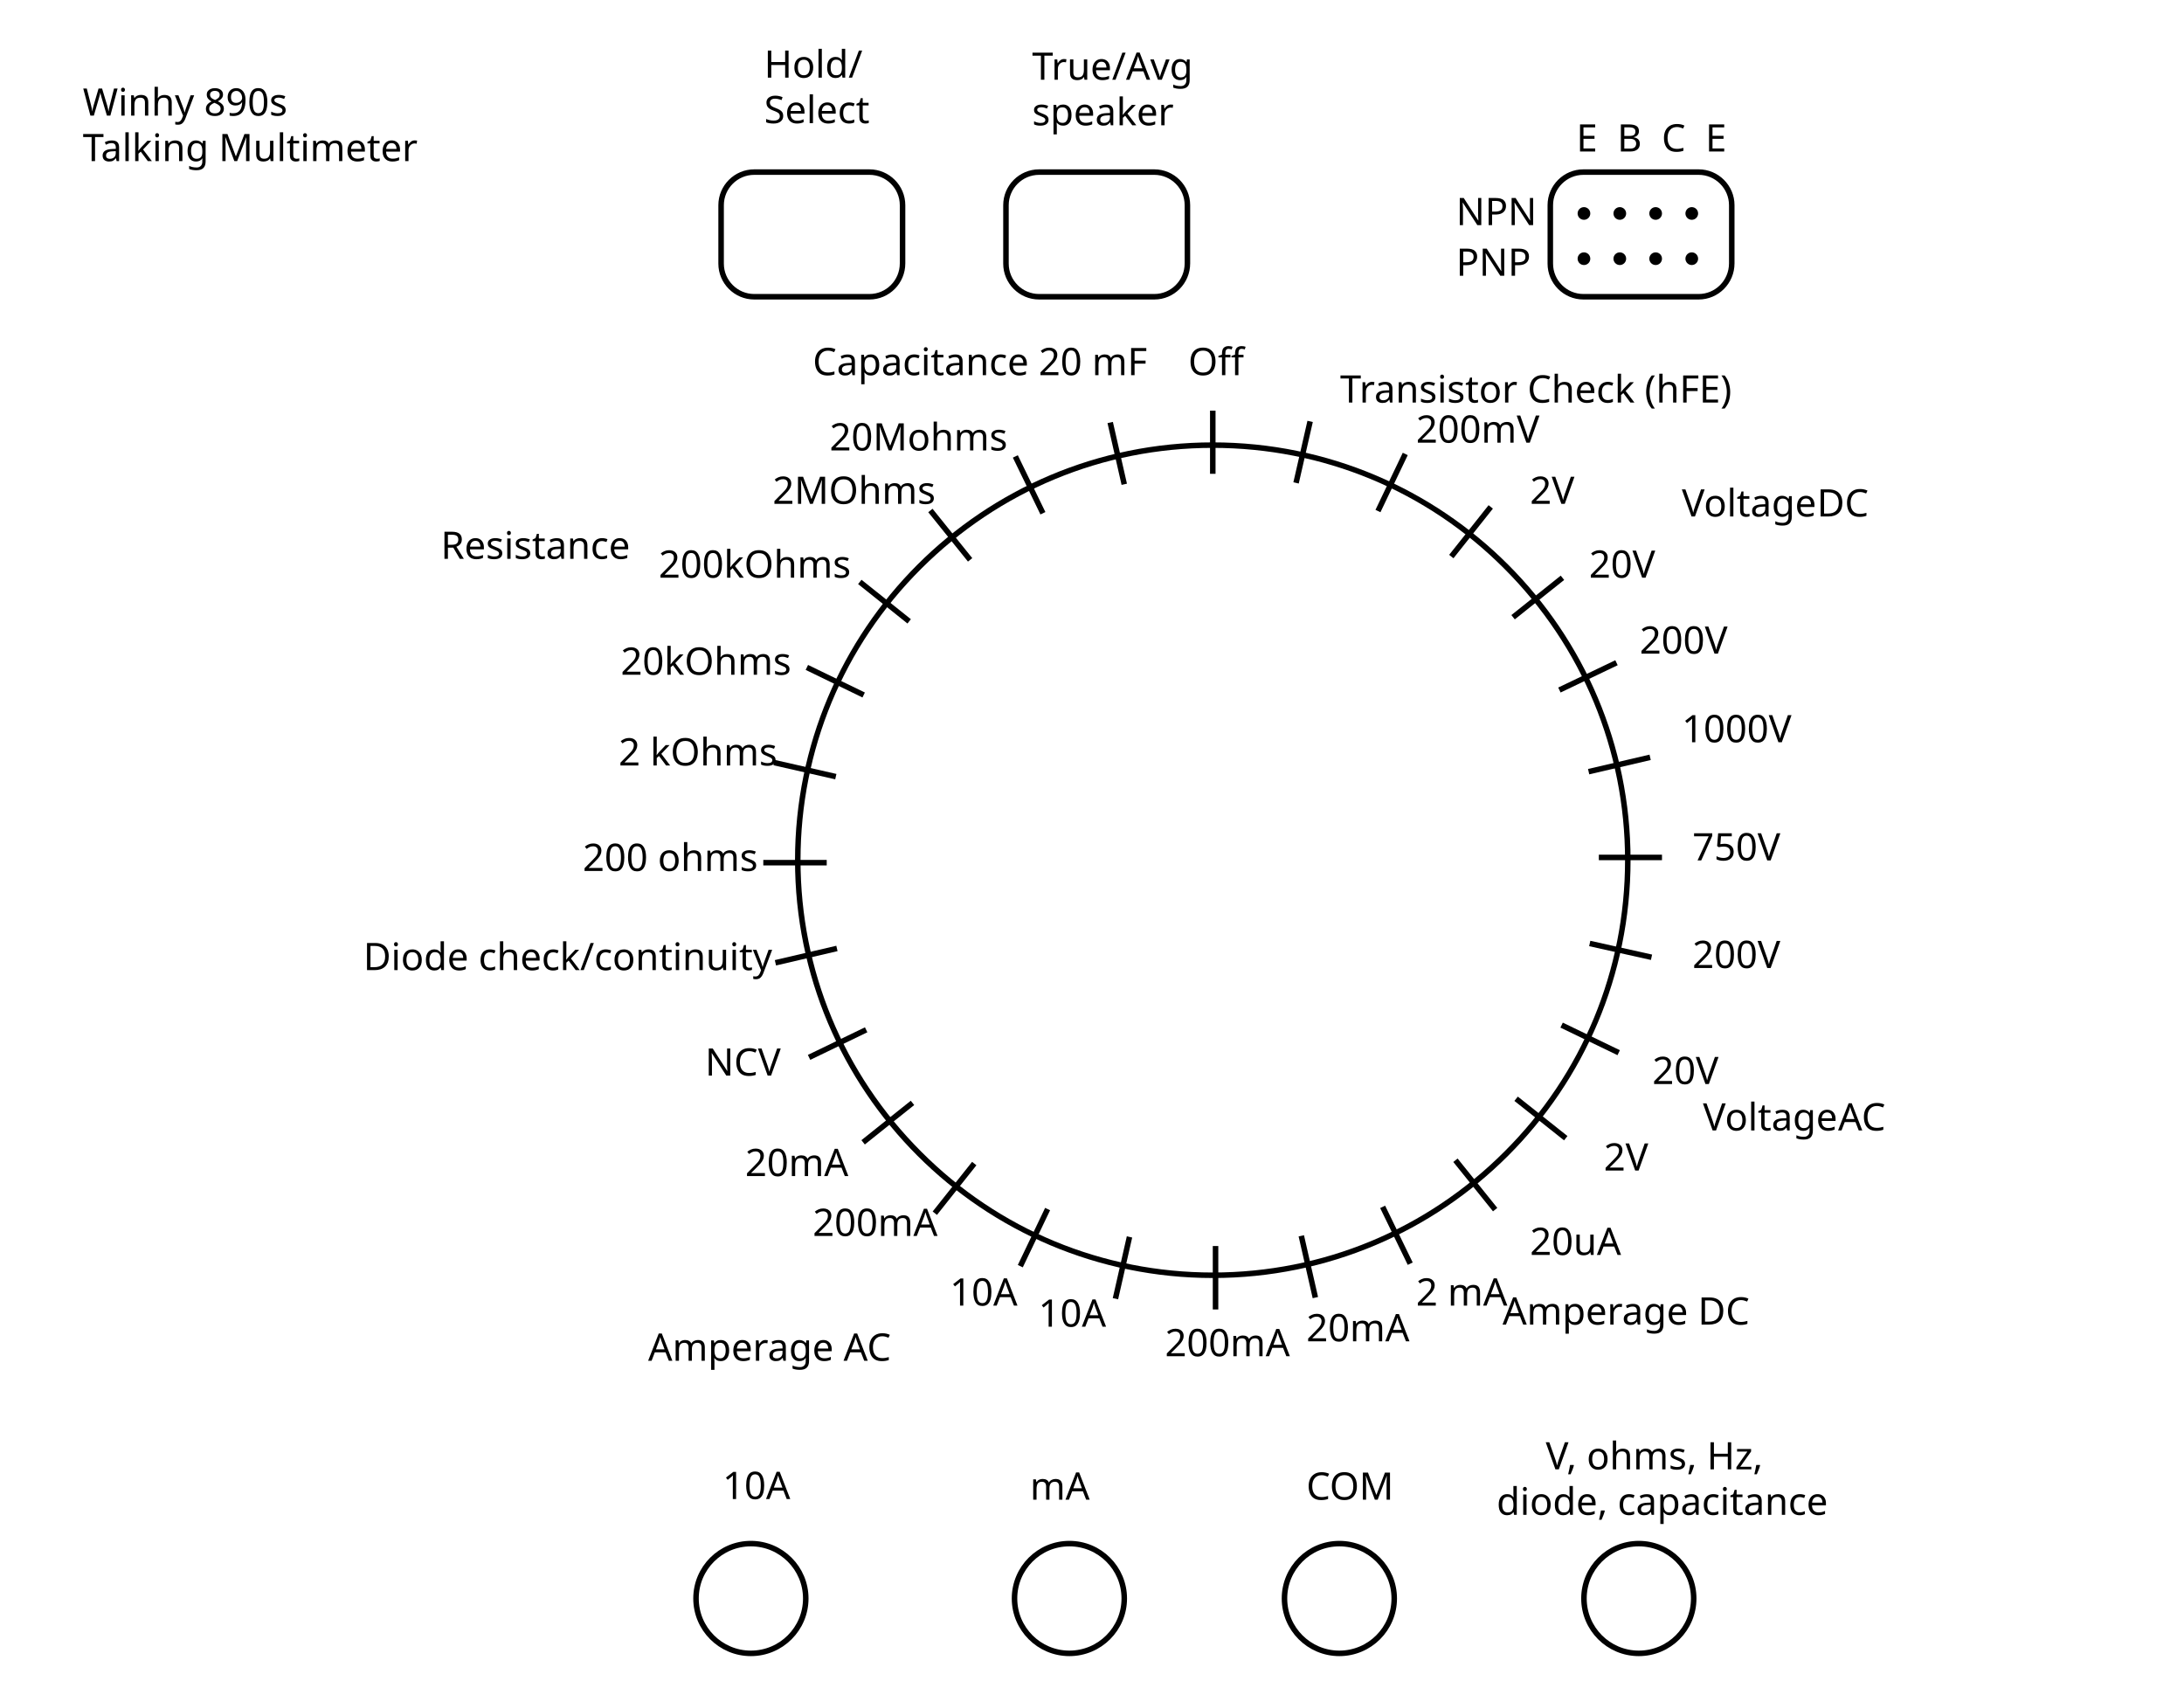
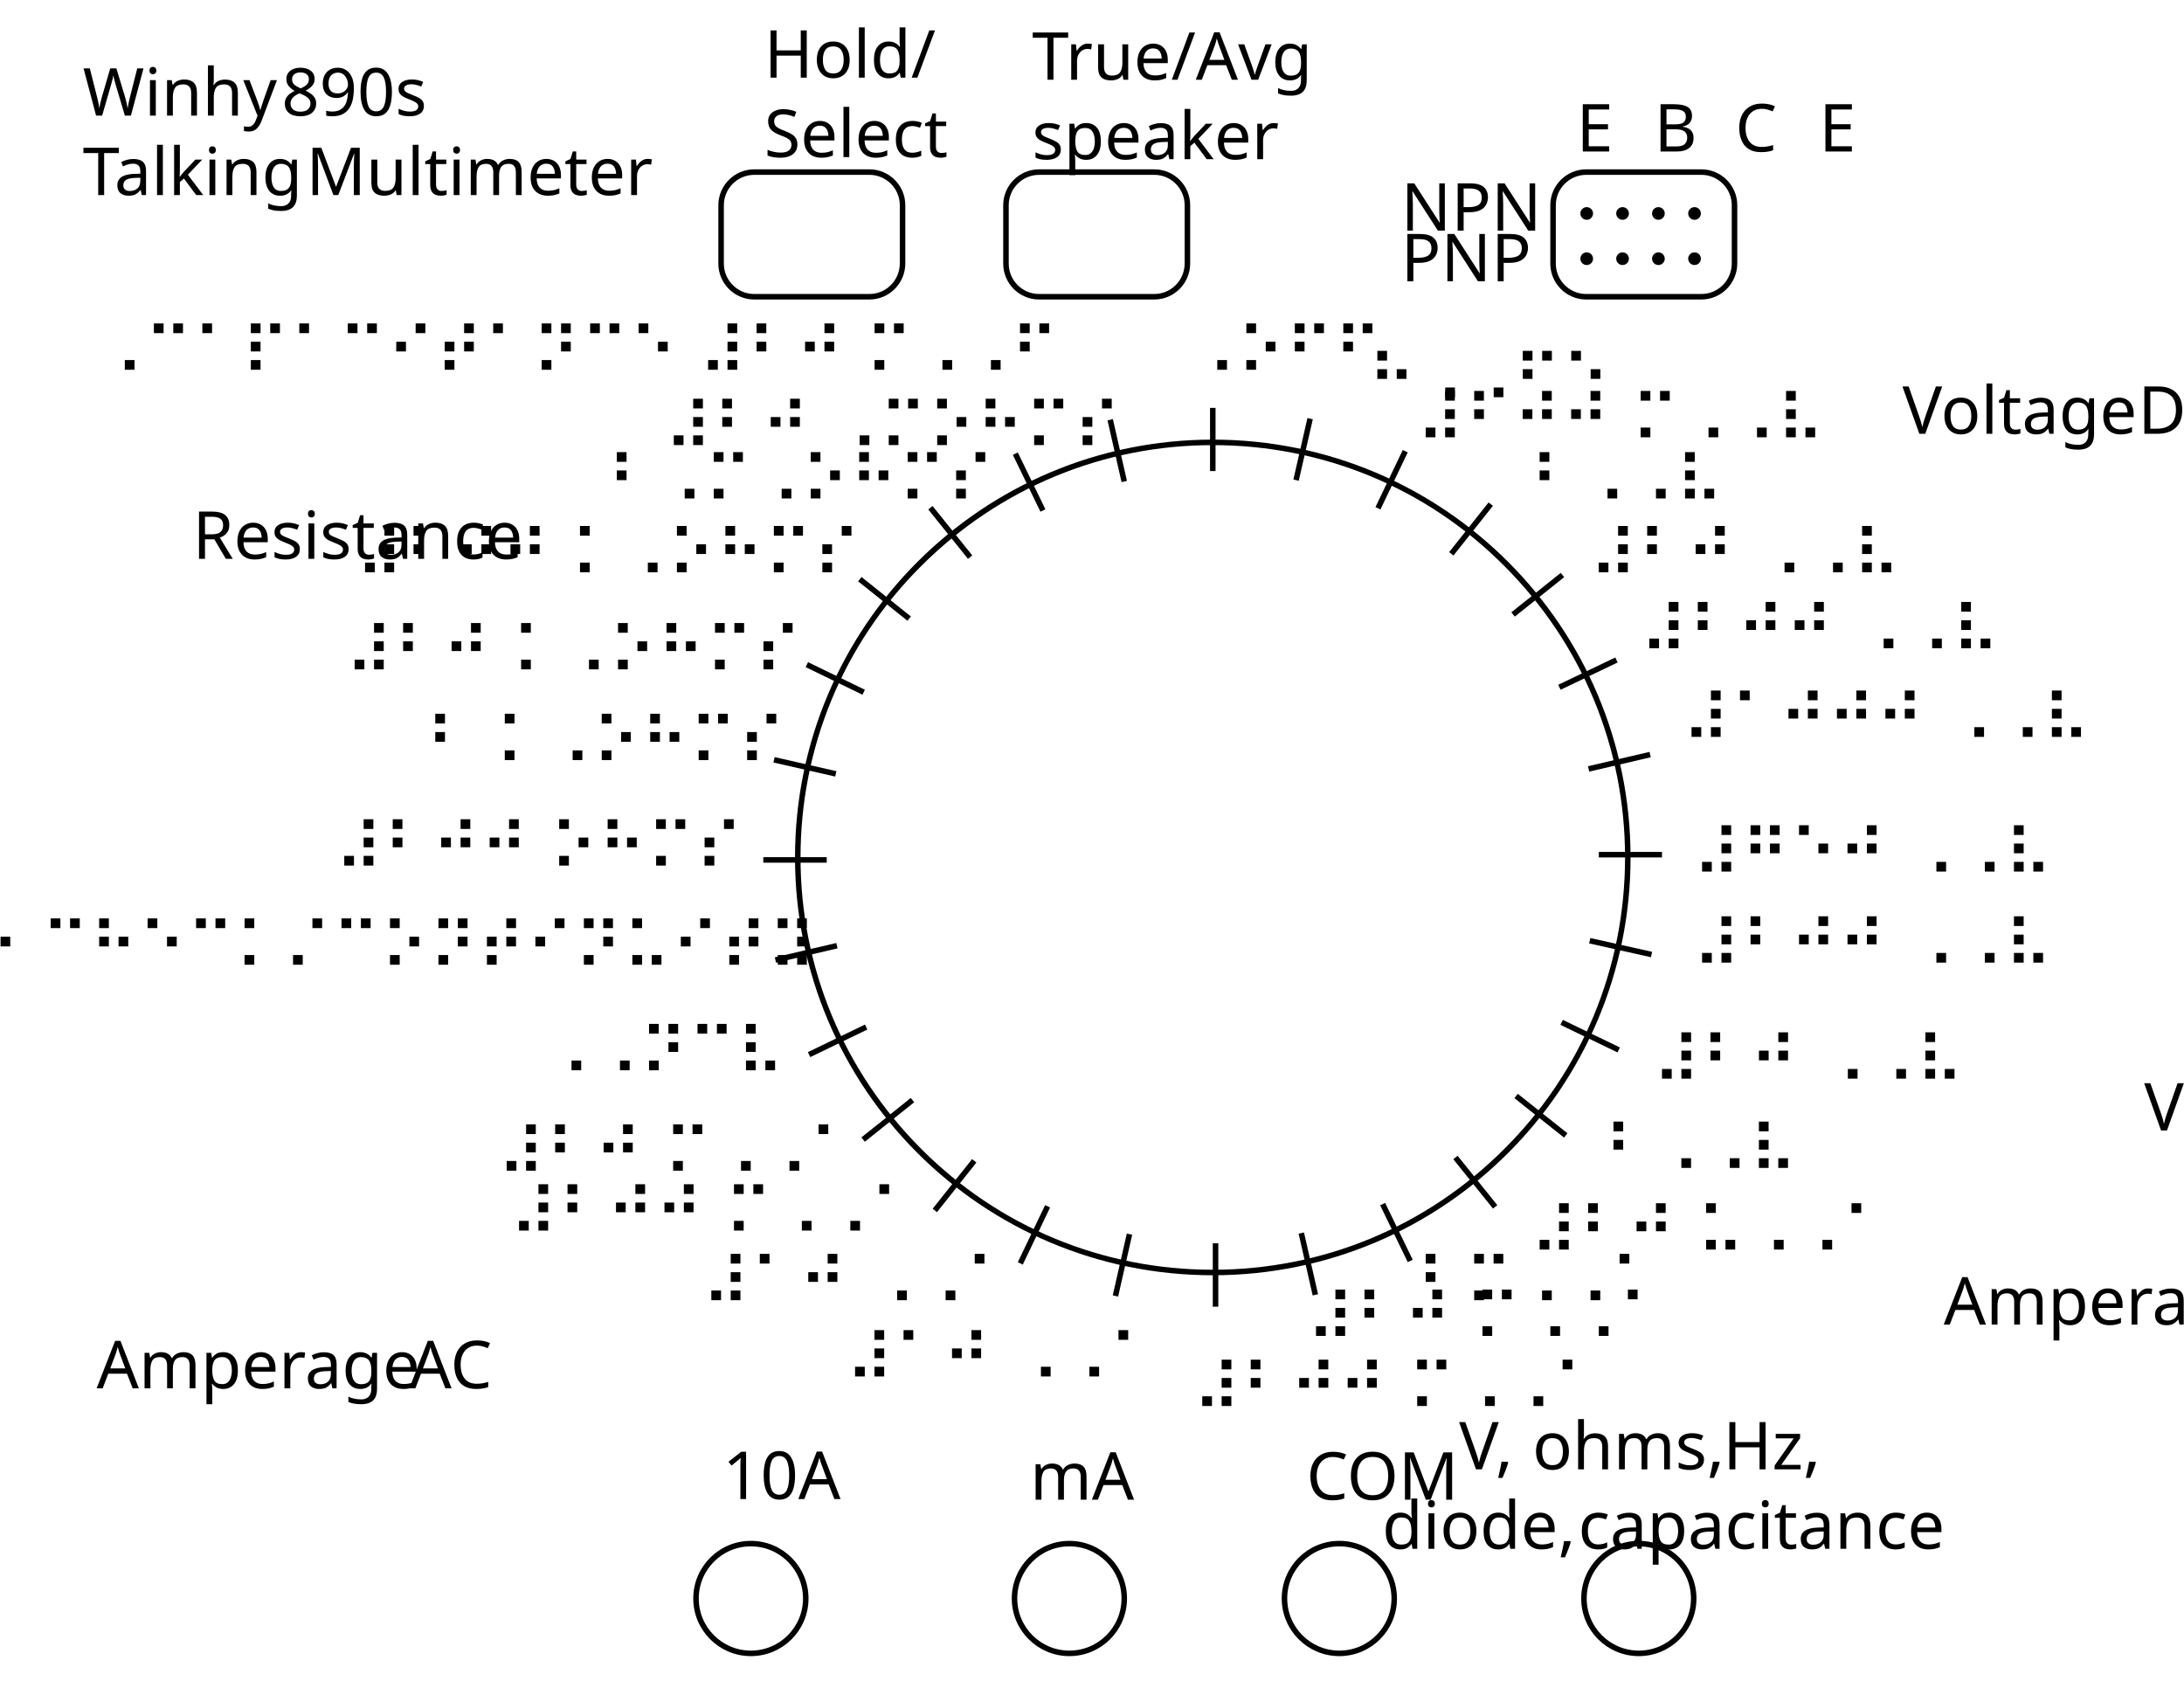
<svg xmlns="http://www.w3.org/2000/svg" version="1.1" x="0px" y="0px" viewBox="0 0 792 612" style="enable-background:new 0 0 792 612;" xml:space="preserve">
  <style type="text/css">
	.st0{fill:none;stroke:#000000;stroke-width:2;stroke-miterlimit:10;}
- 	.st1{font-family:'MyriadPro-Regular';}
- 	.st2{font-size:13.77px;}
- 	.st3{font-family:'AppleBraille';}
+ 	.st1{display:none;}
+ 	.st2{display:inline;}
+ 	.st3{font-family:'MyriadPro-Regular';}
+ 	.st4{font-size:13.77px;}
+ 	.st5{font-family:'AppleBraille';}
+ 	.st6{display:inline;fill:none;stroke:#000000;stroke-width:2;stroke-miterlimit:10;}
+ 	.st7{font-size:24px;}
</style>
  <g id="Layer_1">
-     <g>
-       <path d="M439.8,162.4c39.9,0,77.5,15.5,105.7,43.8c28.2,28.2,43.8,65.8,43.8,105.7s-15.5,77.5-43.8,105.7    c-28.2,28.2-65.8,43.8-105.7,43.8s-77.5-15.5-105.7-43.8c-28.2-28.2-43.8-65.8-43.8-105.7s15.5-77.5,43.8-105.7    S399.9,162.4,439.8,162.4 M439.8,160.4c-83.7,0-151.5,67.8-151.5,151.5s67.8,151.5,151.5,151.5s151.5-67.8,151.5-151.5    S523.5,160.4,439.8,160.4L439.8,160.4z" />
-     </g>
    <path class="st0" d="M315.3,107.6h-41.8c-6.6,0-12-5.4-12-12V74.4c0-6.6,5.4-12,12-12h41.8c6.6,0,12,5.4,12,12v21.1   C327.3,102.2,321.9,107.6,315.3,107.6z" />
    <path class="st0" d="M418.6,107.6h-41.8c-6.6,0-12-5.4-12-12V74.4c0-6.6,5.4-12,12-12h41.8c6.6,0,12,5.4,12,12v21.1   C430.6,102.2,425.2,107.6,418.6,107.6z" />
-     <path class="st0" d="M616,107.6h-41.8c-6.6,0-12-5.4-12-12V74.4c0-6.6,5.4-12,12-12H616c6.6,0,12,5.4,12,12v21.1   C628,102.2,622.6,107.6,616,107.6z" />
    <circle class="st0" cx="272.3" cy="579.6" r="19.9" />
    <circle class="st0" cx="387.8" cy="579.6" r="19.9" />
    <circle class="st0" cx="485.7" cy="579.6" r="19.9" />
    <circle class="st0" cx="594.3" cy="579.6" r="19.9" />
+     <path class="st0" d="M617,107.6h-41.8c-6.6,0-12-5.4-12-12V74.4c0-6.6,5.4-12,12-12H617c6.6,0,12,5.4,12,12v21.1   C629,102.2,623.6,107.6,617,107.6z" />
+     <circle cx="575.4" cy="77.4" r="2.3" />
+     <circle cx="588.4" cy="77.4" r="2.3" />
+     <circle cx="601.4" cy="77.4" r="2.3" />
+     <circle cx="614.5" cy="77.4" r="2.3" />
+     <circle cx="575.4" cy="93.8" r="2.3" />
+     <circle cx="588.4" cy="93.8" r="2.3" />
+     <circle cx="601.4" cy="93.8" r="2.3" />
+     <circle cx="614.5" cy="93.8" r="2.3" />
+     <g>
+       <path d="M439.8,161.4c39.9,0,77.5,15.5,105.7,43.8c28.2,28.2,43.8,65.8,43.8,105.7s-15.5,77.5-43.8,105.7    c-28.2,28.2-65.8,43.8-105.7,43.8s-77.5-15.5-105.7-43.8c-28.2-28.2-43.8-65.8-43.8-105.7s15.5-77.5,43.8-105.7    S399.9,161.4,439.8,161.4 M439.8,159.4c-83.7,0-151.5,67.8-151.5,151.5s67.8,151.5,151.5,151.5s151.5-67.8,151.5-151.5    S523.5,159.4,439.8,159.4L439.8,159.4z" />
+     </g>
+     <line class="st0" x1="439.8" y1="170.8" x2="439.8" y2="147.9" />
+     <line class="st0" x1="407.7" y1="174.6" x2="402.6" y2="152.2" />
+     <line class="st0" x1="378.2" y1="185.1" x2="368.2" y2="164.5" />
+     <line class="st0" x1="351.8" y1="202" x2="337.4" y2="184.1" />
+     <line class="st0" x1="329.7" y1="224.3" x2="311.8" y2="210" />
+     <line class="st0" x1="313.2" y1="251" x2="292.6" y2="241" />
+     <line class="st0" x1="303.1" y1="280.6" x2="280.7" y2="275.5" />
+     <line class="st0" x1="299.8" y1="311.8" x2="276.8" y2="311.8" />
+     <line class="st0" x1="303.5" y1="342.9" x2="281.2" y2="348.1" />
+     <line class="st0" x1="314.1" y1="372.4" x2="293.4" y2="382.4" />
+     <line class="st0" x1="330.9" y1="398.9" x2="313" y2="413.2" />
+     <line class="st0" x1="353.3" y1="420.9" x2="339" y2="438.9" />
+     <line class="st0" x1="379.9" y1="437.4" x2="370" y2="458.1" />
+     <line class="st0" x1="409.6" y1="447.5" x2="404.5" y2="469.9" />
+     <line class="st0" x1="440.8" y1="450.8" x2="440.8" y2="473.8" />
+     <line class="st0" x1="471.9" y1="447.1" x2="477" y2="469.5" />
+     <line class="st0" x1="501.4" y1="436.6" x2="511.4" y2="457.2" />
+     <line class="st0" x1="527.8" y1="419.7" x2="542.2" y2="437.6" />
+     <line class="st0" x1="549.8" y1="397.4" x2="567.8" y2="411.7" />
+     <line class="st0" x1="566.3" y1="370.7" x2="587" y2="380.7" />
+     <line class="st0" x1="576.5" y1="341.1" x2="598.9" y2="346.1" />
+     <line class="st0" x1="579.8" y1="309.9" x2="602.7" y2="309.9" />
+     <line class="st0" x1="576.1" y1="278.8" x2="598.4" y2="273.6" />
+     <line class="st0" x1="565.5" y1="249.2" x2="586.2" y2="239.3" />
+     <line class="st0" x1="548.7" y1="222.8" x2="566.6" y2="208.5" />
+     <line class="st0" x1="526.3" y1="200.8" x2="540.6" y2="182.8" />
+     <line class="st0" x1="499.7" y1="184.3" x2="509.6" y2="163.6" />
+     <line class="st0" x1="470" y1="174.1" x2="475.1" y2="151.8" />
  </g>
-   <g id="plaintext">
-     <text transform="matrix(1 0 0 1 485.9669 145.9698)" class="st1 st2">Transistor Check (hFE)</text>
-     <text transform="matrix(1 0 0 1 430.8859 136.0245)" class="st1 st2">Off</text>
-     <text transform="matrix(1 0 0 1 528.0431 81.6241)" class="st1 st2">NPN</text>
-     <text transform="matrix(1 0 0 1 528.0431 99.9845)" class="st1 st2">PNP</text>
-     <text transform="matrix(1 0 0 1 571.6486 54.9327)" class="st1 st2">E  B  C  E</text>
-     <text transform="matrix(1 0 0 1 374.275 28.9225)">
-       <tspan x="0" y="0" class="st1 st2">True/Avg</tspan>
-       <tspan x="0" y="16.5" class="st1 st2">speaker</tspan>
-     </text>
-     <text transform="matrix(1 0 0 1 277.1183 28.1573)">
-       <tspan x="0" y="0" class="st1 st2">Hold/</tspan>
-       <tspan x="0" y="16.5" class="st1 st2">Select</tspan>
-     </text>
-     <text transform="matrix(1 0 0 1 30.0187 41.9279)">
-       <tspan x="0" y="0" class="st1 st2">Winhy 890s</tspan>
-       <tspan x="0" y="16.5" class="st1 st2">Talking Multimeter</tspan>
-     </text>
-     <text transform="matrix(1 0 0 1 513.5079 160.505)" class="st1 st2">200mV</text>
-     <text transform="matrix(1 0 0 1 554.8185 182.6906)" class="st1 st2">2V</text>
-     <text transform="matrix(1 0 0 1 576.2384 209.4659)" class="st1 st2">20V</text>
-     <text transform="matrix(1 0 0 1 594.5988 237.0065)" class="st1 st2">200V</text>
-     <text transform="matrix(1 0 0 1 609.8995 269.1368)" class="st1 st2">1000V</text>
-     <text transform="matrix(1 0 0 1 613.7247 311.9777)" class="st1 st2">750V</text>
-     <text transform="matrix(1 0 0 1 613.7247 350.9933)" class="st1 st2">200V</text>
-     <text transform="matrix(1 0 0 1 599.1886 393.0695)" class="st1 st2">20V</text>
-     <text transform="matrix(1 0 0 1 581.5939 424.4347)" class="st1 st2">2V</text>
-     <text transform="matrix(1 0 0 1 554.8185 455.0353)" class="st1 st2">20uA</text>
-     <text transform="matrix(1 0 0 1 513.5079 473.3956)" class="st1 st2">2 mA</text>
-     <text transform="matrix(1 0 0 1 473.7267 486.3468)" class="st1 st2">20mA</text>
-     <text transform="matrix(1 0 0 1 344.4396 473.3956)" class="st1 st2">10A</text>
-     <text transform="matrix(1 0 0 1 376.5699 481.046)" class="st1 st2">10A</text>
-     <text transform="matrix(1 0 0 1 270.233 426.4347)" class="st1 st2">20mA</text>
-     <text transform="matrix(1 0 0 1 294.7135 448.1505)" class="st1 st2">200mA</text>
-     <text transform="matrix(1 0 0 1 255.6979 390.0089)" class="st1 st2">NCV</text>
-     <text transform="matrix(1 0 0 1 211.3268 315.8029)" class="st1 st2">200 ohms</text>
-     <text transform="matrix(1 0 0 1 224.3322 277.5519)" class="st1 st2">2 kOhms</text>
-     <text transform="matrix(1 0 0 1 225.0973 244.6564)" class="st1 st2">20kOhms</text>
-     <text transform="matrix(1 0 0 1 238.8673 209.4659)" class="st1 st2">200kOhms</text>
-     <text transform="matrix(1 0 0 1 280.1783 182.6906)" class="st1 st2">2MOhms</text>
-     <text transform="matrix(1 0 0 1 300.8336 163.3302)" class="st1 st2">20Mohms</text>
-     <text transform="matrix(1 0 0 1 422.4708 491.756)" class="st1 st2">200mA</text>
-     <text transform="matrix(1 0 0 1 609.8995 187.2804)">
-       <tspan x="0" y="0" class="st1 st2">Voltage</tspan>
-       <tspan x="44.3" y="0" class="st3 st2"> </tspan>
-       <tspan x="49" y="0" class="st1 st2">DC</tspan>
-     </text>
-     <text transform="matrix(1 0 0 1 617.5499 409.8995)">
-       <tspan x="0" y="0" class="st1 st2">Voltage</tspan>
-       <tspan x="44.3" y="0" class="st3 st2"> </tspan>
-       <tspan x="49" y="0" class="st1 st2">AC</tspan>
-     </text>
-     <text transform="matrix(1 0 0 1 544.8732 480.2804)" class="st1 st2">Amperage DC</text>
-     <text transform="matrix(1 0 0 1 235.0421 493.3956)" class="st1 st2">Amperage AC</text>
-     <text transform="matrix(1 0 0 1 131.7657 351.7589)" class="st1 st2">Diode check/continuity</text>
-     <text transform="matrix(1 0 0 1 159.8517 202.6354)" class="st1 st2">Resistance</text>
-     <text transform="matrix(1 0 0 1 262.0421 543.5372)" class="st1 st2">10A</text>
-     <text transform="matrix(1 0 0 1 373.5099 543.7775)" class="st1 st2">mA</text>
-     <text transform="matrix(1 0 0 1 473.7267 543.7775)" class="st1 st2">COM</text>
-     <text transform="matrix(1 0 0 1 560.5372 532.7775)">
-       <tspan x="0" y="0" class="st1 st2">V, ohms, Hz, </tspan>
-       <tspan x="-17.8" y="16.5" class="st1 st2">diode, capacitance</tspan>
-     </text>
-     <text transform="matrix(1 0 0 1 294.7135 136.0245)" class="st1 st2">Capacitance 20 mF</text>
-     <line class="st0" x1="439.8" y1="171.8" x2="439.8" y2="148.9" />
-     <line class="st0" x1="407.7" y1="175.6" x2="402.6" y2="153.2" />
-     <line class="st0" x1="378.2" y1="186.1" x2="368.2" y2="165.5" />
-     <line class="st0" x1="351.8" y1="203" x2="337.4" y2="185.1" />
-     <line class="st0" x1="329.7" y1="225.3" x2="311.8" y2="211" />
-     <line class="st0" x1="313.2" y1="252" x2="292.6" y2="242" />
-     <line class="st0" x1="303.1" y1="281.6" x2="280.7" y2="276.5" />
-     <line class="st0" x1="299.8" y1="312.8" x2="276.8" y2="312.8" />
-     <line class="st0" x1="303.5" y1="343.9" x2="281.2" y2="349.1" />
-     <line class="st0" x1="314.1" y1="373.4" x2="293.4" y2="383.4" />
-     <line class="st0" x1="330.9" y1="399.9" x2="313" y2="414.2" />
-     <line class="st0" x1="353.3" y1="421.9" x2="339" y2="439.9" />
-     <line class="st0" x1="379.9" y1="438.4" x2="370" y2="459.1" />
-     <line class="st0" x1="409.6" y1="448.5" x2="404.5" y2="470.9" />
-     <line class="st0" x1="440.8" y1="451.8" x2="440.8" y2="474.8" />
-     <line class="st0" x1="471.9" y1="448.1" x2="477" y2="470.5" />
-     <line class="st0" x1="501.4" y1="437.6" x2="511.4" y2="458.2" />
-     <line class="st0" x1="527.8" y1="420.7" x2="542.2" y2="438.6" />
-     <line class="st0" x1="549.8" y1="398.4" x2="567.8" y2="412.7" />
-     <line class="st0" x1="566.3" y1="371.7" x2="587" y2="381.7" />
-     <line class="st0" x1="576.5" y1="342.1" x2="598.9" y2="347.1" />
-     <line class="st0" x1="579.8" y1="310.9" x2="602.7" y2="310.9" />
-     <line class="st0" x1="576.1" y1="279.8" x2="598.4" y2="274.6" />
-     <line class="st0" x1="565.5" y1="250.2" x2="586.2" y2="240.3" />
-     <line class="st0" x1="548.7" y1="223.8" x2="566.6" y2="209.5" />
-     <line class="st0" x1="526.3" y1="201.8" x2="540.6" y2="183.8" />
-     <line class="st0" x1="499.7" y1="185.3" x2="509.6" y2="164.6" />
-     <line class="st0" x1="470" y1="175.1" x2="475.1" y2="152.8" />
-     <circle cx="574.4" cy="77.4" r="2.3" />
-     <circle cx="587.4" cy="77.4" r="2.3" />
-     <circle cx="600.4" cy="77.4" r="2.3" />
-     <circle cx="613.5" cy="77.4" r="2.3" />
-     <circle cx="574.4" cy="93.8" r="2.3" />
-     <circle cx="587.4" cy="93.8" r="2.3" />
-     <circle cx="600.4" cy="93.8" r="2.3" />
-     <circle cx="613.5" cy="93.8" r="2.3" />
+   <g id="plaintext" class="st1">
+     <text transform="matrix(1 0 0 1 485.9669 145.9698)" class="st2 st3 st4">Transistor Check (hFE)</text>
+     <text transform="matrix(1 0 0 1 430.8859 136.0245)" class="st2 st3 st4">Off</text>
+     <text transform="matrix(1 0 0 1 528.0431 81.6241)" class="st2 st3 st4">NPN</text>
+     <text transform="matrix(1 0 0 1 528.0431 99.9845)" class="st2 st3 st4">PNP</text>
+     <text transform="matrix(1 0 0 1 571.6486 54.9327)" class="st2 st3 st4">E  B  C  E</text>
+     <text transform="matrix(1 0 0 1 374.275 28.9225)" class="st2">
+       <tspan x="0" y="0" class="st3 st4">True/Avg</tspan>
+       <tspan x="0" y="16.5" class="st3 st4">speaker</tspan>
+     </text>
+     <text transform="matrix(1 0 0 1 277.1183 28.1573)" class="st2">
+       <tspan x="0" y="0" class="st3 st4">Hold/</tspan>
+       <tspan x="0" y="16.5" class="st3 st4">Select</tspan>
+     </text>
+     <text transform="matrix(1 0 0 1 30.0187 41.9279)" class="st2">
+       <tspan x="0" y="0" class="st3 st4">Winhy 890s</tspan>
+       <tspan x="0" y="16.5" class="st3 st4">Talking Multimeter</tspan>
+     </text>
+     <text transform="matrix(1 0 0 1 513.5079 160.505)" class="st2 st3 st4">200mV</text>
+     <text transform="matrix(1 0 0 1 554.8185 182.6906)" class="st2 st3 st4">2V</text>
+     <text transform="matrix(1 0 0 1 576.2384 209.4659)" class="st2 st3 st4">20V</text>
+     <text transform="matrix(1 0 0 1 594.5988 237.0065)" class="st2 st3 st4">200V</text>
+     <text transform="matrix(1 0 0 1 609.8995 269.1368)" class="st2 st3 st4">1000V</text>
+     <text transform="matrix(1 0 0 1 613.7247 311.9777)" class="st2 st3 st4">750V</text>
+     <text transform="matrix(1 0 0 1 613.7247 350.9933)" class="st2 st3 st4">200V</text>
+     <text transform="matrix(1 0 0 1 599.1886 393.0695)" class="st2 st3 st4">20V</text>
+     <text transform="matrix(1 0 0 1 581.5939 424.4347)" class="st2 st3 st4">2V</text>
+     <text transform="matrix(1 0 0 1 554.8185 455.0353)" class="st2 st3 st4">20uA</text>
+     <text transform="matrix(1 0 0 1 513.5079 473.3956)" class="st2 st3 st4">2 mA</text>
+     <text transform="matrix(1 0 0 1 473.7267 486.3468)" class="st2 st3 st4">20mA</text>
+     <text transform="matrix(1 0 0 1 344.4396 473.3956)" class="st2 st3 st4">10A</text>
+     <text transform="matrix(1 0 0 1 376.5699 481.046)" class="st2 st3 st4">10A</text>
+     <text transform="matrix(1 0 0 1 270.233 426.4347)" class="st2 st3 st4">20mA</text>
+     <text transform="matrix(1 0 0 1 294.7135 448.1505)" class="st2 st3 st4">200mA</text>
+     <text transform="matrix(1 0 0 1 255.6979 390.0089)" class="st2 st3 st4">NCV</text>
+     <text transform="matrix(1 0 0 1 211.3268 315.8029)" class="st2 st3 st4">200 ohms</text>
+     <text transform="matrix(1 0 0 1 224.3322 277.5519)" class="st2 st3 st4">2 kOhms</text>
+     <text transform="matrix(1 0 0 1 225.0973 244.6564)" class="st2 st3 st4">20kOhms</text>
+     <text transform="matrix(1 0 0 1 238.8673 209.4659)" class="st2 st3 st4">200kOhms</text>
+     <text transform="matrix(1 0 0 1 280.1783 182.6906)" class="st2 st3 st4">2MOhms</text>
+     <text transform="matrix(1 0 0 1 300.8336 163.3302)" class="st2 st3 st4">20Mohms</text>
+     <text transform="matrix(1 0 0 1 422.4708 491.756)" class="st2 st3 st4">200mA</text>
+     <text transform="matrix(1 0 0 1 609.8995 187.2804)" class="st2">
+       <tspan x="0" y="0" class="st3 st4">Voltage</tspan>
+       <tspan x="44.3" y="0" class="st5 st4"> </tspan>
+       <tspan x="49" y="0" class="st3 st4">DC</tspan>
+     </text>
+     <text transform="matrix(1 0 0 1 617.5499 409.8995)" class="st2">
+       <tspan x="0" y="0" class="st3 st4">Voltage</tspan>
+       <tspan x="44.3" y="0" class="st5 st4"> </tspan>
+       <tspan x="49" y="0" class="st3 st4">AC</tspan>
+     </text>
+     <text transform="matrix(1 0 0 1 544.8732 480.2804)" class="st2 st3 st4">Amperage DC</text>
+     <text transform="matrix(1 0 0 1 235.0421 493.3956)" class="st2 st3 st4">Amperage AC</text>
+     <text transform="matrix(1 0 0 1 131.7657 351.7589)" class="st2 st3 st4">Diode check/continuity</text>
+     <text transform="matrix(1 0 0 1 159.8517 202.6354)" class="st2 st3 st4">Resistance</text>
+     <text transform="matrix(1 0 0 1 262.0421 543.5372)" class="st2 st3 st4">10A</text>
+     <text transform="matrix(1 0 0 1 373.5099 543.7775)" class="st2 st3 st4">mA</text>
+     <text transform="matrix(1 0 0 1 473.7267 543.7775)" class="st2 st3 st4">COM</text>
+     <text transform="matrix(1 0 0 1 560.5372 532.7775)" class="st2">
+       <tspan x="0" y="0" class="st3 st4">V, ohms, Hz, </tspan>
+       <tspan x="-17.8" y="16.5" class="st3 st4">diode, capacitance</tspan>
+     </text>
+     <text transform="matrix(1 0 0 1 294.7135 136.0245)" class="st2 st3 st4">Capacitance 20 mF</text>
+     <line class="st6" x1="439.8" y1="171.8" x2="439.8" y2="148.9" />
+     <line class="st6" x1="407.7" y1="175.6" x2="402.6" y2="153.2" />
+     <line class="st6" x1="378.2" y1="186.1" x2="368.2" y2="165.5" />
+     <line class="st6" x1="351.8" y1="203" x2="337.4" y2="185.1" />
+     <line class="st6" x1="329.7" y1="225.3" x2="311.8" y2="211" />
+     <line class="st6" x1="313.2" y1="252" x2="292.6" y2="242" />
+     <line class="st6" x1="303.1" y1="281.6" x2="280.7" y2="276.5" />
+     <line class="st6" x1="299.8" y1="312.8" x2="276.8" y2="312.8" />
+     <line class="st6" x1="303.5" y1="343.9" x2="281.2" y2="349.1" />
+     <line class="st6" x1="314.1" y1="373.4" x2="293.4" y2="383.4" />
+     <line class="st6" x1="330.9" y1="399.9" x2="313" y2="414.2" />
+     <line class="st6" x1="353.3" y1="421.9" x2="339" y2="439.9" />
+     <line class="st6" x1="379.9" y1="438.4" x2="370" y2="459.1" />
+     <line class="st6" x1="409.6" y1="448.5" x2="404.5" y2="470.9" />
+     <line class="st6" x1="440.8" y1="451.8" x2="440.8" y2="474.8" />
+     <line class="st6" x1="471.9" y1="448.1" x2="477" y2="470.5" />
+     <line class="st6" x1="501.4" y1="437.6" x2="511.4" y2="458.2" />
+     <line class="st6" x1="527.8" y1="420.7" x2="542.2" y2="438.6" />
+     <line class="st6" x1="549.8" y1="398.4" x2="567.8" y2="412.7" />
+     <line class="st6" x1="566.3" y1="371.7" x2="587" y2="381.7" />
+     <line class="st6" x1="576.5" y1="342.1" x2="598.9" y2="347.1" />
+     <line class="st6" x1="579.8" y1="310.9" x2="602.7" y2="310.9" />
+     <line class="st6" x1="576.1" y1="279.8" x2="598.4" y2="274.6" />
+     <line class="st6" x1="565.5" y1="250.2" x2="586.2" y2="240.3" />
+     <line class="st6" x1="548.7" y1="223.8" x2="566.6" y2="209.5" />
+     <line class="st6" x1="526.3" y1="201.8" x2="540.6" y2="183.8" />
+     <line class="st6" x1="499.7" y1="185.3" x2="509.6" y2="164.6" />
+     <line class="st6" x1="470" y1="175.1" x2="475.1" y2="152.8" />
  </g>
  <g id="Braille">
- </g>
+     <text transform="matrix(1 0 0 1 495.9669 145.9698)" class="st5 st7">⠓⠠⠠⠋⠑</text>
+     <text transform="matrix(1 0 0 1 430.8859 136.0245)" class="st5 st7">⠠⠕⠋⠋</text>
+     <text transform="matrix(1 0 0 1 508.0431 83.6241)" class="st3 st7">NPN</text>
+     <text transform="matrix(1 0 0 1 508.0431 101.9845)" class="st3 st7">PNP</text>
+     <text transform="matrix(1 0 0 1 571.6486 54.9327)">
+       <tspan x="0" y="0" class="st3 st7">E</tspan>
+       <tspan x="11.8" y="0" class="st5 st7">  </tspan>
+       <tspan x="28.2" y="0" class="st3 st7">B</tspan>
+       <tspan x="41.2" y="0" class="st5 st7">  </tspan>
+       <tspan x="57.6" y="0" class="st3 st7">C</tspan>
+       <tspan x="71.5" y="0" class="st5 st7">  </tspan>
+       <tspan x="88" y="0" class="st3 st7">E</tspan>
+     </text>
+     <text transform="matrix(1 0 0 1 374.275 28.9225)">
+       <tspan x="0" y="0" class="st3 st7">True/Avg</tspan>
+       <tspan x="0" y="28.8" class="st3 st7">speaker</tspan>
+     </text>
+     <text transform="matrix(1 0 0 1 277.1183 28.1573)">
+       <tspan x="0" y="0" class="st3 st7">Hold/</tspan>
+       <tspan x="0" y="28.8" class="st3 st7">Select</tspan>
+     </text>
+     <text transform="matrix(1 0 0 1 30.0187 41.9279)">
+       <tspan x="0" y="0" class="st3 st7">Winhy</tspan>
+       <tspan x="63.9" y="0" class="st5 st7"> </tspan>
+       <tspan x="72.1" y="0" class="st3 st7">890s</tspan>
+       <tspan x="0" y="28.8" class="st3 st7">Talking</tspan>
+       <tspan x="72.8" y="28.8" class="st5 st7"> </tspan>
+       <tspan x="81" y="28.8" class="st3 st7">Multimeter</tspan>
+     </text>
+     <text transform="matrix(1 0 0 1 513.5079 160.505)" class="st5 st7">⠼⠃⠚⠚ ⠍⠠⠠⠧</text>
+     <text transform="matrix(1 0 0 1 554.8185 182.6906)" class="st5 st7">⠃⠠⠠⠧</text>
+     <text transform="matrix(1 0 0 1 576.2384 209.4659)" class="st5 st7">⠼⠃⠚ ⠠⠠⠧</text>
+     <text transform="matrix(1 0 0 1 594.5988 237.0065)" class="st5 st7">⠼⠃⠚⠚ ⠠⠠⠧</text>
+     <text transform="matrix(1 0 0 1 609.8995 269.1368)" class="st5 st7">⠼⠁⠚⠚⠚ ⠠⠠⠧</text>
+     <text transform="matrix(1 0 0 1 613.7247 317.9777)" class="st5 st7">⠼⠛⠑⠚ ⠠⠠⠧</text>
+     <text transform="matrix(1 0 0 1 613.7247 350.9933)" class="st5 st7">⠼⠃⠚⠚ ⠠⠠⠧</text>
+     <text transform="matrix(1 0 0 1 599.1886 393.0695)" class="st5 st7">⠼⠃⠚ ⠠⠠⠧</text>
+     <text transform="matrix(1 0 0 1 581.5939 425.4347)" class="st5 st7">⠃⠠⠠⠧</text>
+     <text transform="matrix(1 0 0 1 554.8185 455.0353)" class="st5 st7">⠼⠃⠚ ⠥⠠⠠⠁</text>
+     <text transform="matrix(1 0 0 1 513.5079 473.3956)" class="st5 st7">⠃⠍⠠⠠⠁</text>
+     <text transform="matrix(1 0 0 1 473.7267 486.3468)" class="st5 st7">⠼⠃⠚ ⠍⠠⠠⠁</text>
+     <text transform="matrix(1 0 0 1 254.4396 473.3956)" class="st5 st7">⠼⠁⠚ ⠠⠠⠁</text>
+     <text transform="matrix(1 0 0 1 306.5699 501.046)" class="st5 st7">⠼⠁⠚ ⠠⠠⠁</text>
+     <text transform="matrix(1 0 0 1 180.233 426.4347)" class="st5 st7">⠼⠃⠚ ⠍⠠⠠⠁</text>
+     <text transform="matrix(1 0 0 1 184.7135 448.1505)" class="st5 st7">⠼⠃⠚⠚ ⠍⠠⠠⠁</text>
+     <text transform="matrix(1 0 0 1 196.6979 390.0089)" class="st5 st7">⠠⠠⠝⠉⠧</text>
+     <text transform="matrix(1 0 0 1 121.3268 315.8029)" class="st5 st7">⠼⠃⠚⠚ ⠕⠓⠍⠎</text>
+     <text transform="matrix(1 0 0 1 154.3322 277.5519)" class="st5 st7">⠃ ⠅⠠⠕⠓⠍⠎</text>
+     <text transform="matrix(1 0 0 1 125.0973 244.6564)" class="st5 st7">⠼⠃⠚ ⠅⠠⠕⠓⠍⠎</text>
+     <text transform="matrix(1 0 0 1 128.8673 209.4659)" class="st5 st7">⠼⠃⠚⠚ ⠅⠠⠕⠓⠍⠎</text>
+     <text transform="matrix(1 0 0 1 220.1783 182.6906)" class="st5 st7">⠃⠠⠍⠠⠕⠓⠍⠎</text>
+     <text transform="matrix(1 0 0 1 240.8336 163.3302)" class="st5 st7">⠼⠃⠚ ⠠⠍⠕⠓⠍⠎</text>
+     <text transform="matrix(1 0 0 1 432.4708 511.756)" class="st5 st7">⠼⠃⠚⠚ ⠍⠠⠠⠁</text>
+     <text transform="matrix(1 0 0 1 689.8995 157.2804)">
+       <tspan x="0" y="0" class="st3 st7">Voltage</tspan>
+       <tspan x="77.2" y="0" class="st5 st7"> </tspan>
+       <tspan x="85.4" y="0" class="st3 st7">DC</tspan>
+     </text>
+     <text transform="matrix(1 0 0 1 777.5499 409.8995)">
+       <tspan x="0" y="0" class="st3 st7">Voltage</tspan>
+       <tspan x="77.2" y="0" class="st5 st7"> </tspan>
+       <tspan x="85.4" y="0" class="st3 st7">AC</tspan>
+     </text>
+     <text transform="matrix(1 0 0 1 704.8732 480.2804)">
+       <tspan x="0" y="0" class="st3 st7">Amperage</tspan>
+       <tspan x="105.2" y="0" class="st5 st7"> </tspan>
+       <tspan x="113.4" y="0" class="st3 st7">DC</tspan>
+     </text>
+     <text transform="matrix(1 0 0 1 35.0421 503.3956)">
+       <tspan x="0" y="0" class="st3 st7">Amperage</tspan>
+       <tspan x="105.2" y="0" class="st5 st7"> </tspan>
+       <tspan x="113.4" y="0" class="st3 st7">AC</tspan>
+     </text>
+     <text transform="matrix(1 0 0 1 -98.2343 351.7589)" class="st5 st7">⠠⠙⠊⠕⠙⠑ ⠉⠓⠑⠉⠅⠌⠉⠕⠝⠞⠊⠝⠥⠊⠞⠽</text>
+     <text transform="matrix(1 0 0 1 69.8517 202.6354)" class="st3 st7">Resistance</text>
+     <text transform="matrix(1 0 0 1 262.0421 543.5372)" class="st3 st7">10A</text>
+     <text transform="matrix(1 0 0 1 373.5099 543.7775)" class="st3 st7">mA</text>
+     <text transform="matrix(1 0 0 1 473.7267 543.7775)" class="st3 st7">COM</text>
+     <text transform="matrix(1 0 0 1 529.1193 532.7775)">
+       <tspan x="0" y="0" class="st3 st7">V,</tspan>
+       <tspan x="18.4" y="0" class="st5 st7"> </tspan>
+       <tspan x="26.6" y="0" class="st3 st7">ohms,</tspan>
+       <tspan x="87.5" y="0" class="st5 st7"> </tspan>
+       <tspan x="95.7" y="0" class="st3 st7">Hz,</tspan>
+       <tspan x="126.6" y="0" class="st5 st7"> </tspan>
+       <tspan x="-27.9" y="28.8" class="st3 st7">diode,</tspan>
+       <tspan x="35" y="28.8" class="st5 st7"> </tspan>
+       <tspan x="43.2" y="28.8" class="st3 st7">capacitance</tspan>
+     </text>
+     <text transform="matrix(1 0 0 1 34.7135 136.0245)" class="st5 st7">⠠⠉⠁⠏⠁⠉⠊⠞⠁⠝⠉⠑ ⠼⠃⠚ ⠍⠠⠠⠋</text>
+   </g>
</svg>
